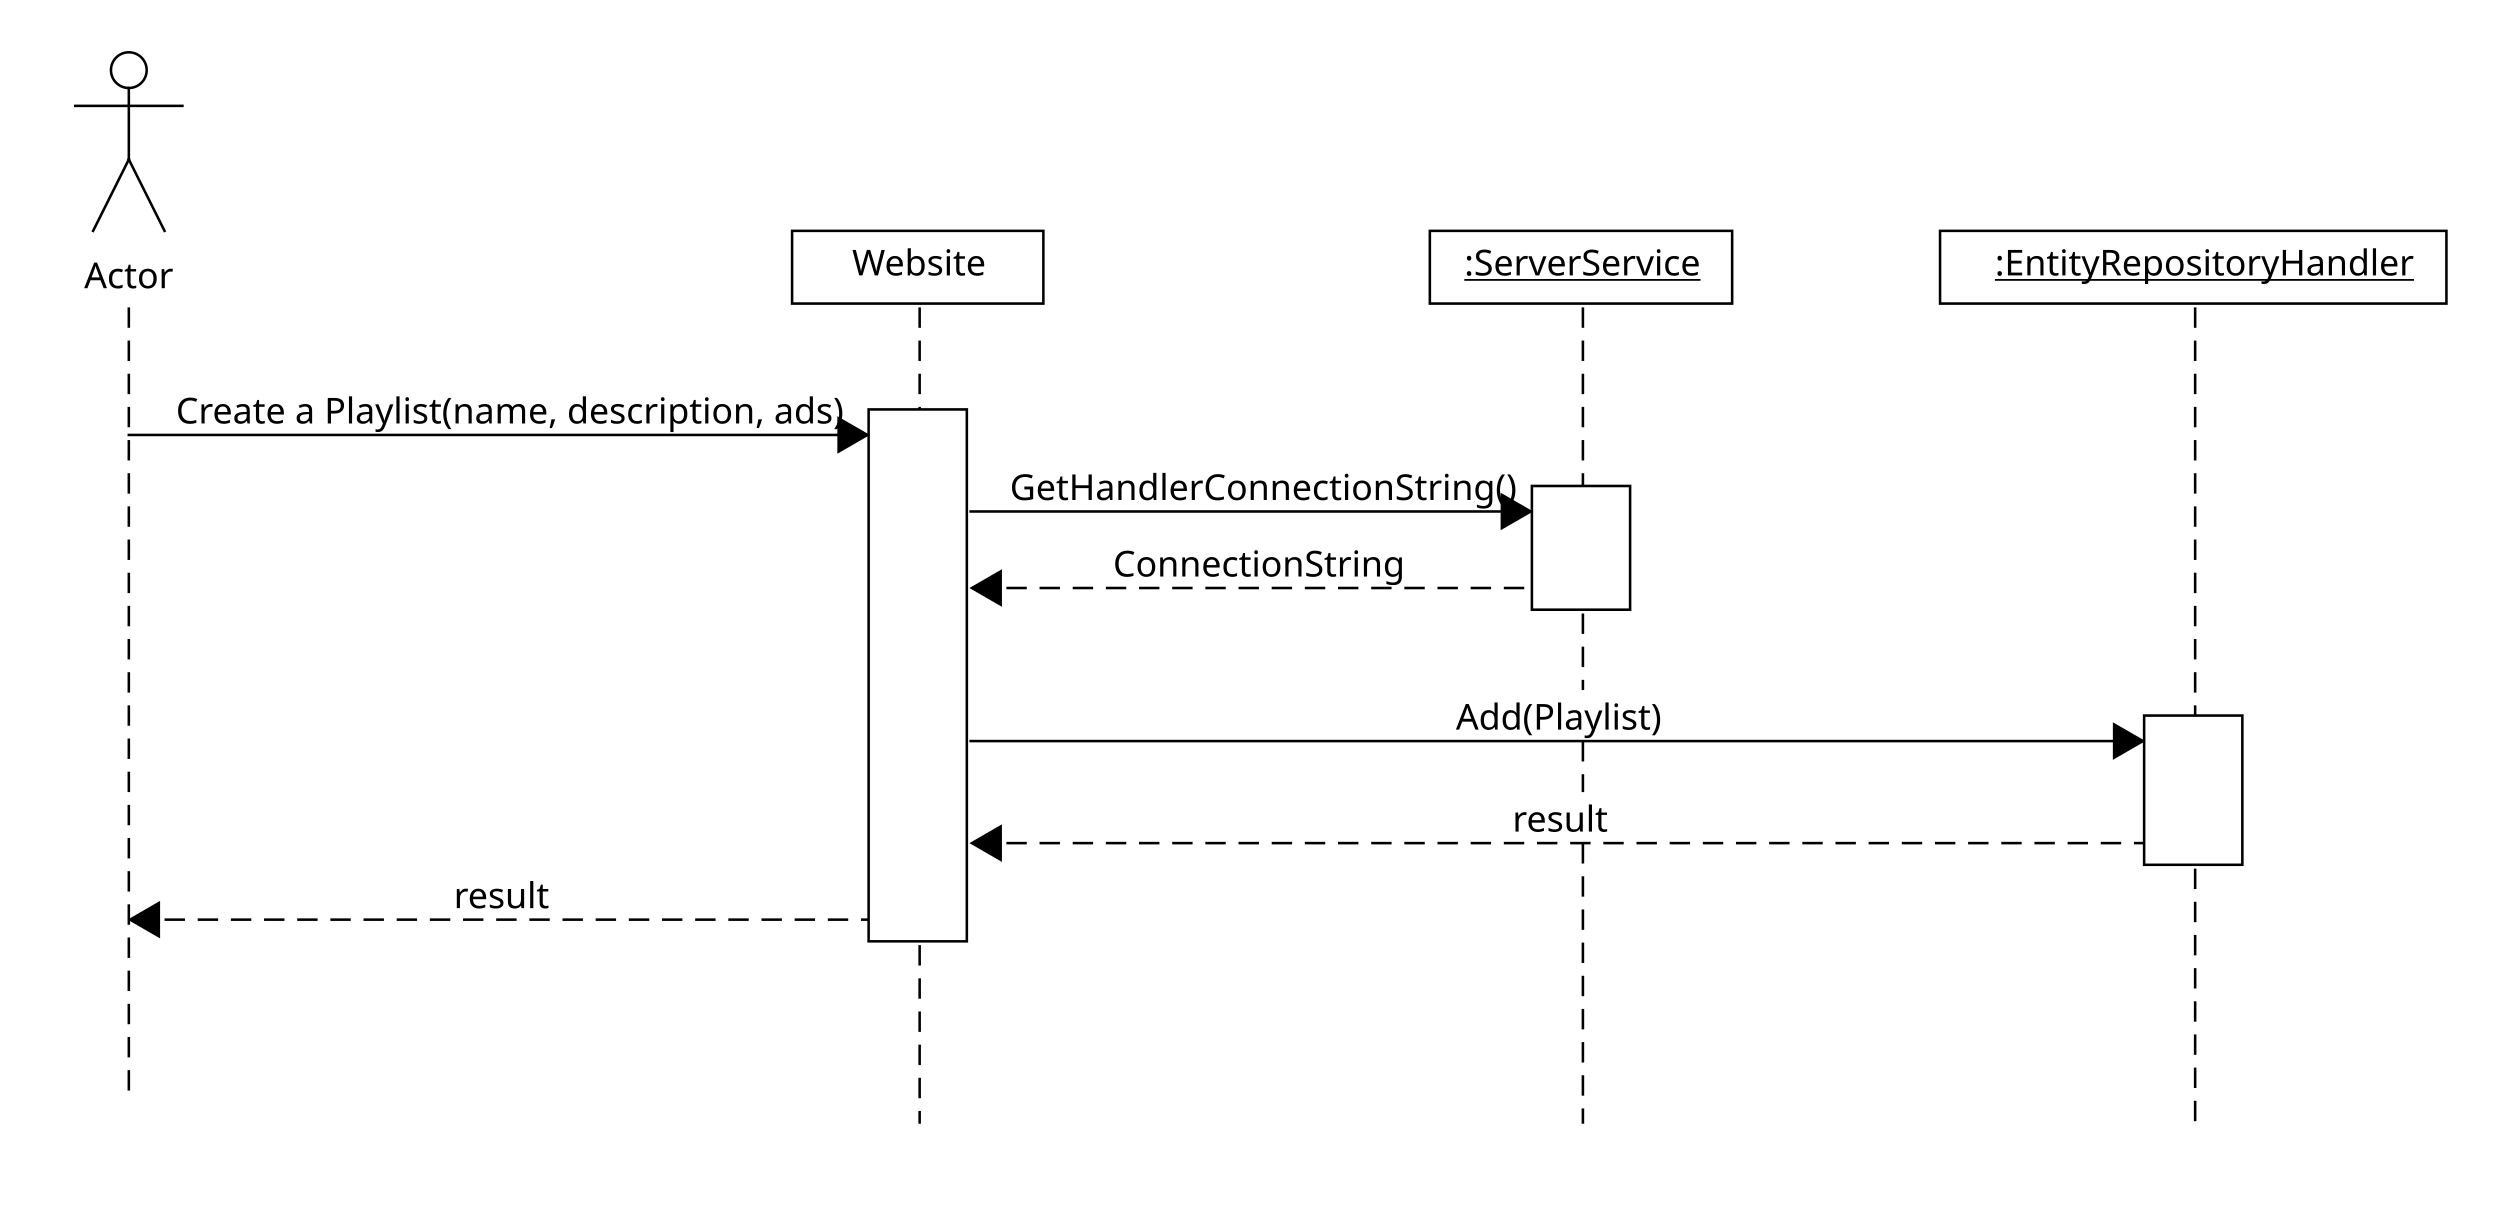
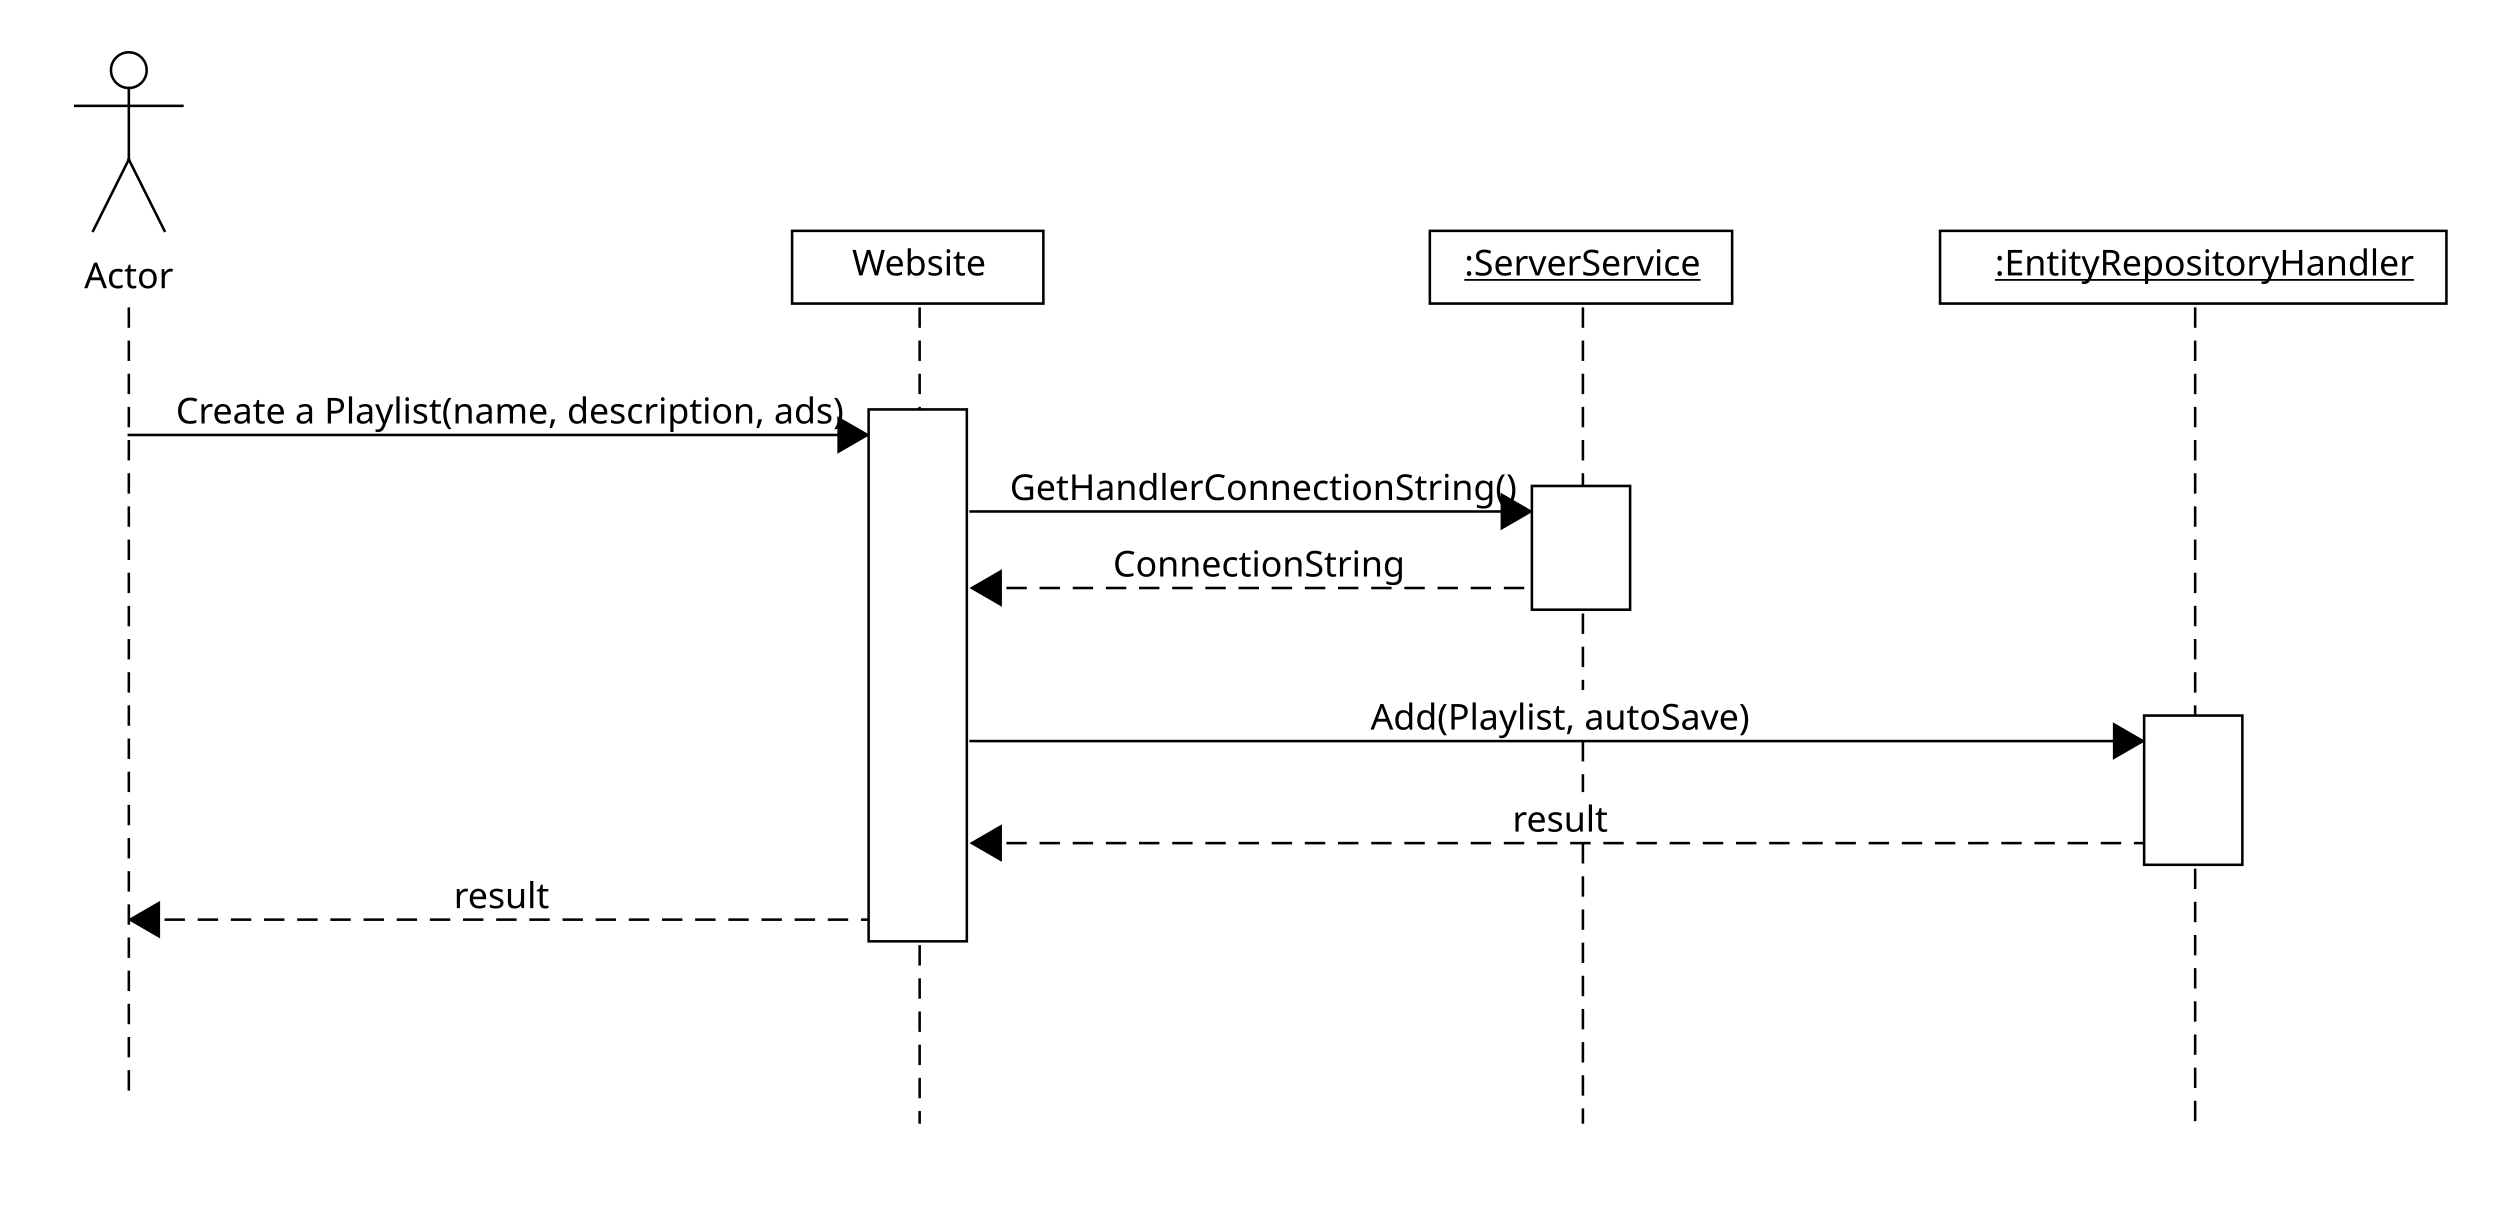
<svg xmlns="http://www.w3.org/2000/svg" fill-opacity="1" color-rendering="auto" color-interpolation="auto" text-rendering="auto" stroke="black" stroke-linecap="square" width="980" stroke-miterlimit="10" shape-rendering="auto" stroke-opacity="1" fill="black" stroke-dasharray="none" font-weight="normal" stroke-width="1" viewBox="260 160 980 480" height="480" font-family="'Dialog'" font-style="normal" stroke-linejoin="miter" font-size="12px" stroke-dashoffset="0" image-rendering="auto">
  <defs id="genericDefs" />
  <g>
    <defs id="defs1">
      <clipPath clipPathUnits="userSpaceOnUse" id="clipPath1">
        <path d="M0 0 L2147483647 0 L2147483647 2147483647 L0 2147483647 L0 0 Z" />
      </clipPath>
      <clipPath clipPathUnits="userSpaceOnUse" id="clipPath2">
        <path d="M0 0 L0 50 L40 50 L40 0 Z" />
      </clipPath>
      <clipPath clipPathUnits="userSpaceOnUse" id="clipPath3">
        <path d="M0 0 L0 30 L120 30 L120 0 Z" />
      </clipPath>
      <clipPath clipPathUnits="userSpaceOnUse" id="clipPath4">
        <path d="M0 0 L0 60 L40 60 L40 0 Z" />
      </clipPath>
      <clipPath clipPathUnits="userSpaceOnUse" id="clipPath5">
        <path d="M0 0 L0 30 L200 30 L200 0 Z" />
      </clipPath>
      <clipPath clipPathUnits="userSpaceOnUse" id="clipPath6">
        <path d="M0 0 L0 210 L40 210 L40 0 Z" />
      </clipPath>
      <clipPath clipPathUnits="userSpaceOnUse" id="clipPath7">
        <path d="M0 0 L0 30 L100 30 L100 0 Z" />
      </clipPath>
      <clipPath clipPathUnits="userSpaceOnUse" id="clipPath8">
        <path d="M0 0 L0 110 L60 110 L60 0 Z" />
      </clipPath>
      <clipPath clipPathUnits="userSpaceOnUse" id="clipPath9">
        <path d="M0 0 L0 140 L30 140 L30 0 Z" />
      </clipPath>
      <clipPath clipPathUnits="userSpaceOnUse" id="clipPath10">
        <path d="M0 0 L0 50 L30 50 L30 0 Z" />
      </clipPath>
      <clipPath clipPathUnits="userSpaceOnUse" id="clipPath11">
        <path d="M0 0 L0 60 L30 60 L30 0 Z" />
      </clipPath>
      <clipPath clipPathUnits="userSpaceOnUse" id="clipPath12">
        <path d="M0 0 L0 40 L250 40 L250 0 Z" />
      </clipPath>
      <clipPath clipPathUnits="userSpaceOnUse" id="clipPath13">
        <path d="M0 0 L0 100 L30 100 L30 0 Z" />
      </clipPath>
      <clipPath clipPathUnits="userSpaceOnUse" id="clipPath14">
        <path d="M0 0 L0 40 L320 40 L320 0 Z" />
      </clipPath>
      <clipPath clipPathUnits="userSpaceOnUse" id="clipPath15">
        <path d="M0 0 L0 130 L30 130 L30 0 Z" />
      </clipPath>
      <clipPath clipPathUnits="userSpaceOnUse" id="clipPath16">
        <path d="M0 0 L0 40 L490 40 L490 0 Z" />
      </clipPath>
      <clipPath clipPathUnits="userSpaceOnUse" id="clipPath17">
        <path d="M0 0 L0 190 L30 190 L30 0 Z" />
      </clipPath>
      <clipPath clipPathUnits="userSpaceOnUse" id="clipPath18">
        <path d="M0 0 L0 340 L30 340 L30 0 Z" />
      </clipPath>
      <clipPath clipPathUnits="userSpaceOnUse" id="clipPath19">
        <path d="M0 0 L0 70 L30 70 L30 0 Z" />
      </clipPath>
    </defs>
    <g fill="rgb(255,255,255)" fill-opacity="0" transform="translate(860,350)" stroke-opacity="0" stroke="rgb(255,255,255)">
      <rect x="0.5" width="38.5" height="48.5" y="0.5" clip-path="url(#clipPath2)" stroke="none" />
    </g>
    <g transform="translate(860,350)">
      <rect fill="none" x="0.5" width="38.5" height="48.5" y="0.5" clip-path="url(#clipPath2)" />
    </g>
    <g fill="rgb(255,255,255)" fill-opacity="0" transform="translate(820,250)" stroke-opacity="0" stroke="rgb(255,255,255)">
      <rect x="0.5" width="118.5" height="28.5" y="0.5" clip-path="url(#clipPath3)" stroke="none" />
    </g>
    <g transform="translate(820,250)">
      <rect fill="none" x="0.5" width="118.5" height="28.5" y="0.5" clip-path="url(#clipPath3)" />
      <text x="14" font-size="14px" y="17.969" text-decoration="underline" clip-path="url(#clipPath3)" font-family="sans-serif" stroke="none" xml:space="preserve">:ServerService</text>
    </g>
    <g fill="rgb(255,255,255)" fill-opacity="0" transform="translate(1100,440)" stroke-opacity="0" stroke="rgb(255,255,255)">
      <rect x="0.5" width="38.5" height="58.5" y="0.5" clip-path="url(#clipPath4)" stroke="none" />
    </g>
    <g transform="translate(1100,440)">
      <rect fill="none" x="0.5" width="38.5" height="58.5" y="0.5" clip-path="url(#clipPath4)" />
    </g>
    <g fill="rgb(255,255,255)" fill-opacity="0" transform="translate(1020,250)" stroke-opacity="0" stroke="rgb(255,255,255)">
      <rect x="0.5" width="198.5" height="28.5" y="0.5" clip-path="url(#clipPath5)" stroke="none" />
    </g>
    <g transform="translate(1020,250)">
      <rect fill="none" x="0.5" width="198.5" height="28.5" y="0.5" clip-path="url(#clipPath5)" />
      <text x="22" font-size="14px" y="17.969" text-decoration="underline" clip-path="url(#clipPath5)" font-family="sans-serif" stroke="none" xml:space="preserve">:EntityRepositoryHandler</text>
    </g>
    <g fill="rgb(255,255,255)" fill-opacity="0" transform="translate(600,320)" stroke-opacity="0" stroke="rgb(255,255,255)">
      <rect x="0.5" width="38.5" height="208.5" y="0.5" clip-path="url(#clipPath6)" stroke="none" />
    </g>
    <g transform="translate(600,320)">
      <rect fill="none" x="0.5" width="38.5" height="208.5" y="0.5" clip-path="url(#clipPath6)" />
    </g>
    <g fill="rgb(255,255,255)" fill-opacity="0" transform="translate(570,250)" stroke-opacity="0" stroke="rgb(255,255,255)">
      <rect x="0.5" width="98.5" height="28.5" y="0.5" clip-path="url(#clipPath7)" stroke="none" />
    </g>
    <g transform="translate(570,250)">
      <rect fill="none" x="0.5" width="98.5" height="28.5" y="0.5" clip-path="url(#clipPath7)" />
      <text x="24" font-size="14px" y="17.969" clip-path="url(#clipPath7)" font-family="sans-serif" stroke="none" xml:space="preserve">Website</text>
    </g>
    <g fill="rgb(255,255,255)" fill-opacity="0" transform="translate(280,180)" stroke-opacity="0" stroke="rgb(255,255,255)">
      <circle r="7" clip-path="url(#clipPath8)" cx="30.5" cy="7.5" stroke="none" />
    </g>
    <g transform="translate(280,180)">
      <circle fill="none" r="7" clip-path="url(#clipPath8)" cx="30.5" cy="7.5" />
      <path fill="none" d="M9.5 21.5 L51.5 21.5" clip-path="url(#clipPath8)" />
      <path fill="none" d="M30.5 14.5 L30.5 42.5" clip-path="url(#clipPath8)" />
      <path fill="none" d="M30.5 42.5 L16.5 70.5" clip-path="url(#clipPath8)" />
      <path fill="none" d="M30.5 42.5 L44.5 70.5" clip-path="url(#clipPath8)" />
      <text x="13" font-size="14px" y="92.969" clip-path="url(#clipPath8)" font-family="sans-serif" stroke="none" xml:space="preserve">Actor</text>
    </g>
    <g stroke-dasharray="8,5" stroke-miterlimit="5" transform="translate(870,480)" stroke-linecap="butt">
      <path fill="none" d="M10.5 10.5 L10.5 120.5" clip-path="url(#clipPath9)" />
    </g>
    <g stroke-dasharray="8,5" stroke-miterlimit="5" transform="translate(870,440)" stroke-linecap="butt">
      <path fill="none" d="M10.5 10.5 L10.5 30.5" clip-path="url(#clipPath10)" />
    </g>
    <g stroke-dasharray="8,5" stroke-miterlimit="5" transform="translate(870,390)" stroke-linecap="butt">
      <path fill="none" d="M10.5 10.5 L10.5 40.5" clip-path="url(#clipPath11)" />
    </g>
    <g stroke-dasharray="8,5" stroke-miterlimit="5" transform="translate(630,370)" stroke-linecap="butt">
      <path fill="none" d="M11.5 20.5 L230.5 20.5" clip-path="url(#clipPath12)" />
      <path d="M22.258 27 L11 20.5 L22.258 14 Z" clip-path="url(#clipPath12)" stroke="none" />
      <path fill="none" stroke-miterlimit="10" stroke-dasharray="none" d="M22.258 27 L11 20.5 L22.258 14 Z" clip-path="url(#clipPath12)" stroke-linecap="square" />
    </g>
    <g font-family="sans-serif" font-size="14px" transform="translate(630,370)">
      <text x="66.3" xml:space="preserve" y="16" clip-path="url(#clipPath12)" stroke="none">ConnectionString</text>
    </g>
    <g transform="translate(630,340)">
      <path fill="none" d="M229.5 20.5 L10.5 20.5" clip-path="url(#clipPath12)" />
      <path d="M218.742 14 L230 20.5 L218.742 27 Z" clip-path="url(#clipPath12)" stroke="none" />
      <path fill="none" d="M218.742 14 L230 20.5 L218.742 27 Z" clip-path="url(#clipPath12)" />
      <text x="25.842" font-size="14px" y="16" clip-path="url(#clipPath12)" font-family="sans-serif" stroke="none" xml:space="preserve">GetHandlerConnectionString()</text>
    </g>
    <g stroke-dasharray="8,5" stroke-miterlimit="5" transform="translate(870,270)" stroke-linecap="butt">
      <path fill="none" d="M10.5 10.5 L10.5 80.5" clip-path="url(#clipPath13)" />
    </g>
    <g stroke-dasharray="8,5" stroke-miterlimit="5" transform="translate(300,500)" stroke-linecap="butt">
      <path fill="none" d="M11.5 20.5 L300.5 20.5" clip-path="url(#clipPath14)" />
      <path d="M22.258 27 L11 20.5 L22.258 14 Z" clip-path="url(#clipPath14)" stroke="none" />
      <path fill="none" stroke-miterlimit="10" stroke-dasharray="none" d="M22.258 27 L11 20.5 L22.258 14 Z" clip-path="url(#clipPath14)" stroke-linecap="square" />
    </g>
    <g font-family="sans-serif" font-size="14px" transform="translate(300,500)">
      <text x="137.883" xml:space="preserve" y="16" clip-path="url(#clipPath14)" stroke="none">result</text>
    </g>
    <g stroke-dasharray="8,5" stroke-miterlimit="5" transform="translate(1110,490)" stroke-linecap="butt">
      <path fill="none" d="M10.5 10.5 L10.5 110.5" clip-path="url(#clipPath15)" />
    </g>
    <g stroke-dasharray="8,5" stroke-miterlimit="5" transform="translate(630,470)" stroke-linecap="butt">
      <path fill="none" d="M11.5 20.5 L470.5 20.5" clip-path="url(#clipPath16)" />
      <path d="M22.258 27 L11 20.5 L22.258 14 Z" clip-path="url(#clipPath16)" stroke="none" />
      <path fill="none" stroke-miterlimit="10" stroke-dasharray="none" d="M22.258 27 L11 20.5 L22.258 14 Z" clip-path="url(#clipPath16)" stroke-linecap="square" />
    </g>
    <g font-family="sans-serif" font-size="14px" transform="translate(630,470)">
      <text x="222.883" xml:space="preserve" y="16" clip-path="url(#clipPath16)" stroke="none">result</text>
    </g>
    <g transform="translate(630,430)">
      <path fill="none" d="M469.5 20.5 L10.5 20.5" clip-path="url(#clipPath16)" />
      <path d="M458.742 14 L470 20.5 L458.742 27 Z" clip-path="url(#clipPath16)" stroke="none" />
      <path fill="none" d="M458.742 14 L470 20.5 L458.742 27 Z" clip-path="url(#clipPath16)" />
-       <text x="200.71" font-size="14px" y="16" clip-path="url(#clipPath16)" font-family="sans-serif" stroke="none" xml:space="preserve">Add(Playlist)</text>
+       <text x="167.242" font-size="14px" y="16" clip-path="url(#clipPath16)" font-family="sans-serif" stroke="none" xml:space="preserve">Add(Playlist, autoSave)</text>
    </g>
    <g stroke-dasharray="8,5" stroke-miterlimit="5" transform="translate(1110,270)" stroke-linecap="butt">
      <path fill="none" d="M10.5 10.5 L10.5 170.5" clip-path="url(#clipPath17)" />
    </g>
    <g transform="translate(300,310)">
      <path fill="none" d="M299.5 20.5 L10.5 20.5" clip-path="url(#clipPath14)" />
      <path d="M288.742 14 L300 20.5 L288.742 27 Z" clip-path="url(#clipPath14)" stroke="none" />
      <path fill="none" d="M288.742 14 L300 20.5 L288.742 27 Z" clip-path="url(#clipPath14)" />
      <text x="28.945" font-size="14px" y="16" clip-path="url(#clipPath14)" font-family="sans-serif" stroke="none" xml:space="preserve">Create a Playlist(name, description, ads)</text>
    </g>
    <g stroke-dasharray="8,5" stroke-miterlimit="5" transform="translate(610,520)" stroke-linecap="butt">
      <path fill="none" d="M10.5 10.5 L10.5 80.5" clip-path="url(#clipPath13)" />
    </g>
    <g stroke-dasharray="8,5" stroke-miterlimit="5" transform="translate(300,270)" stroke-linecap="butt">
      <path fill="none" d="M10.5 10.5 L10.5 320.5" clip-path="url(#clipPath18)" />
    </g>
    <g stroke-dasharray="8,5" stroke-miterlimit="5" transform="translate(610,270)" stroke-linecap="butt">
      <path fill="none" d="M10.5 10.5 L10.5 50.5" clip-path="url(#clipPath19)" />
    </g>
  </g>
</svg>
